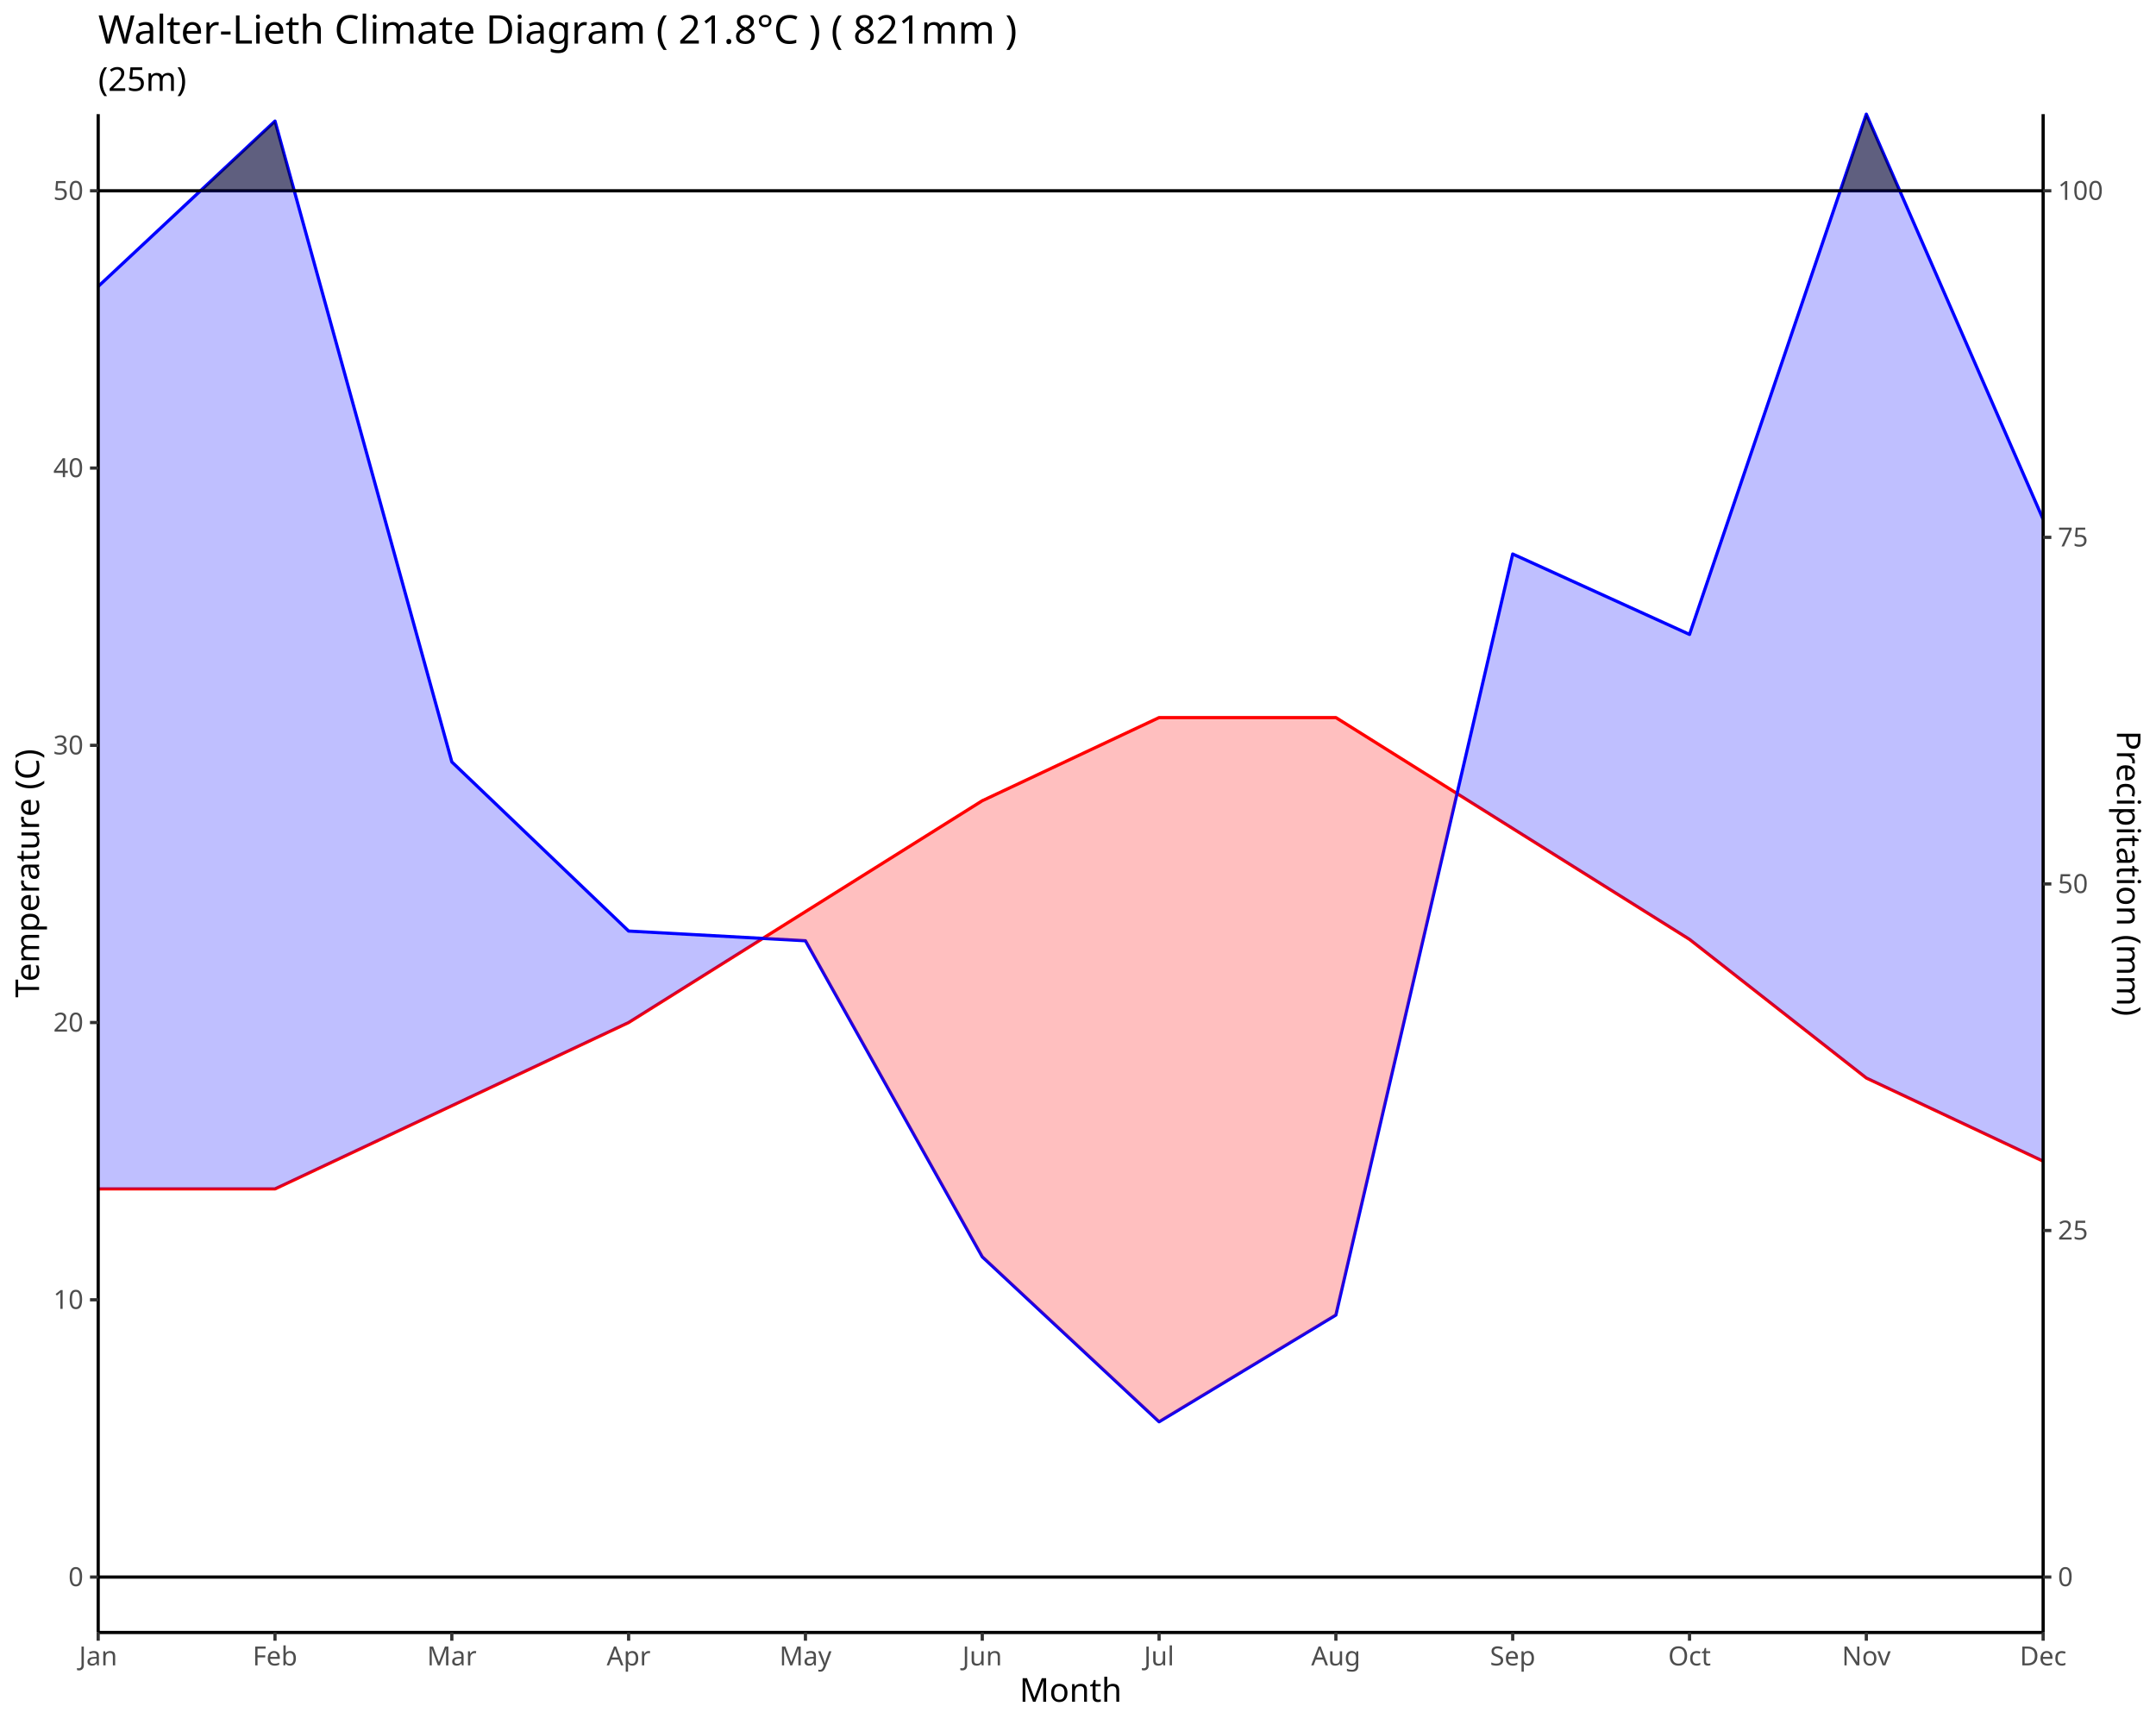
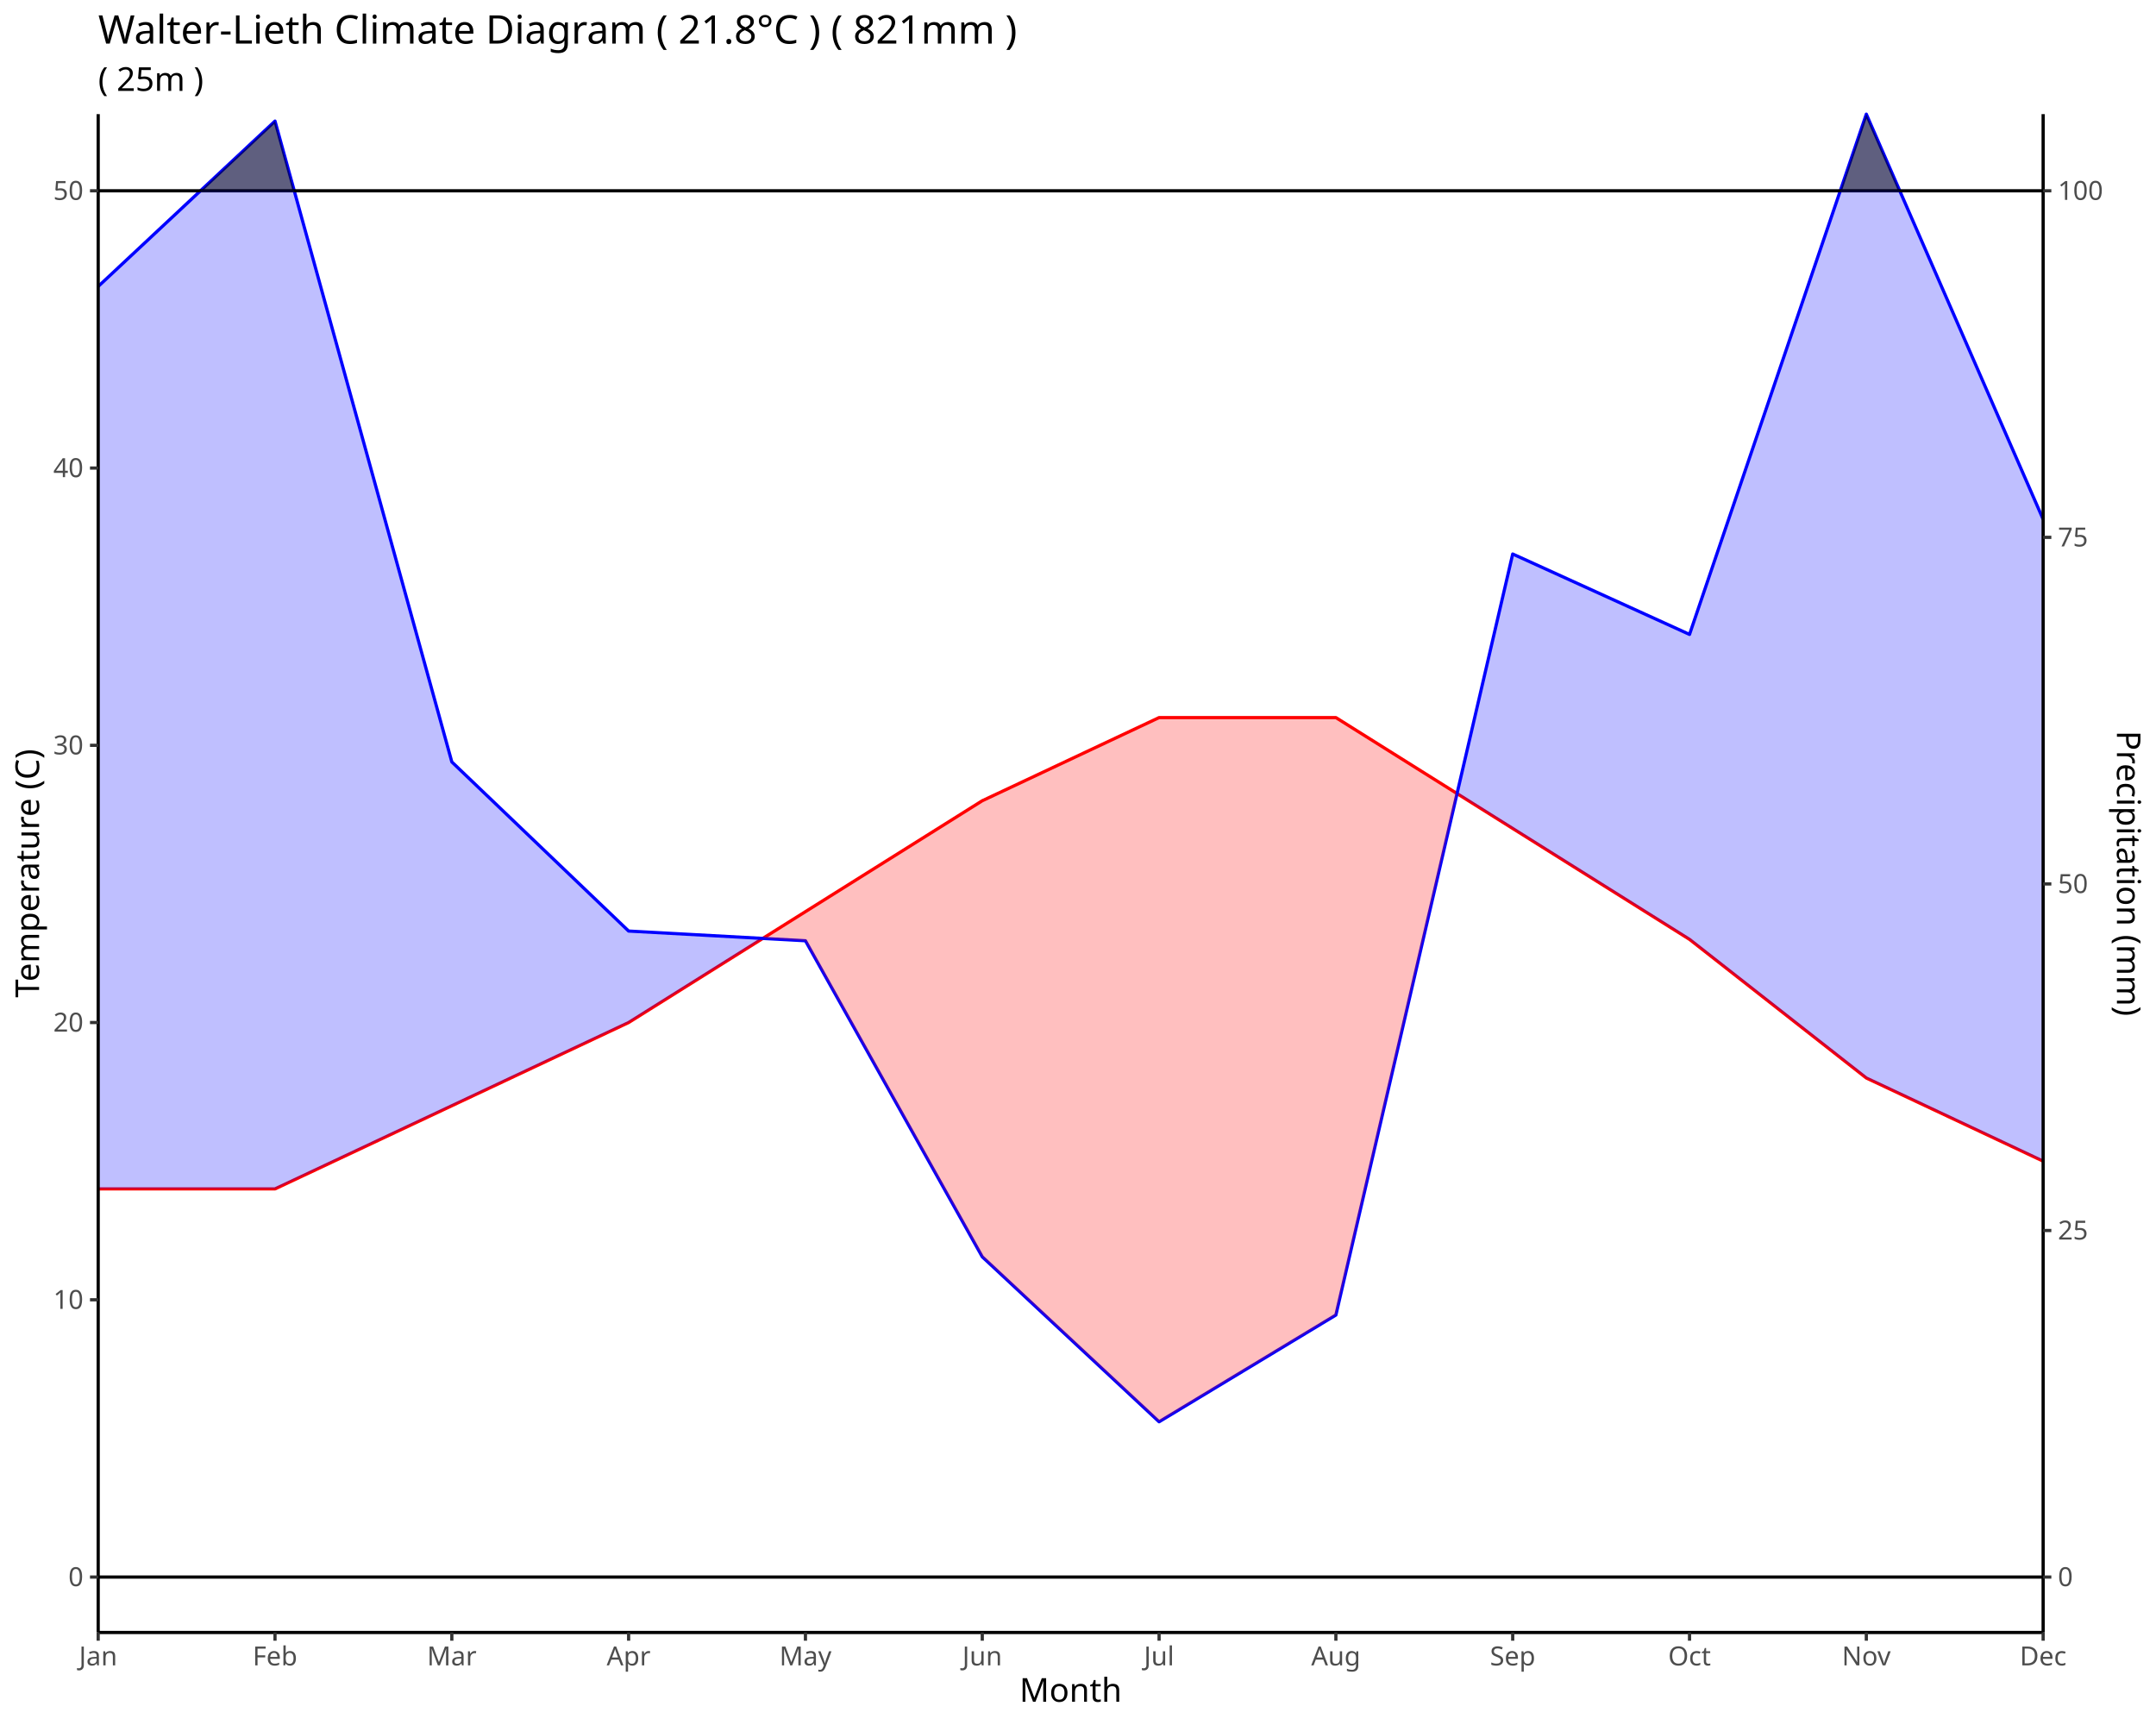
<svg xmlns="http://www.w3.org/2000/svg" class="svglite" data-engine-version="2.0" width="720.00pt" height="576.00pt" viewBox="0 0 720.00 576.00">
  <defs>
    <style type="text/css">
    .svglite line, .svglite polyline, .svglite polygon, .svglite path, .svglite rect, .svglite circle {
      fill: none;
      stroke: #000000;
      stroke-linecap: round;
      stroke-linejoin: round;
      stroke-miterlimit: 10.00;
    }
  </style>
  </defs>
  <rect width="100%" height="100%" style="stroke: none; fill: #FFFFFF;" />
  <defs>
    <clipPath id="cpMC4wMHw3MjAuMDB8MC4wMHw1NzYuMDA=">
      <rect x="0.00" y="0.00" width="720.00" height="576.00" />
    </clipPath>
  </defs>
  <g clip-path="url(#cpMC4wMHw3MjAuMDB8MC4wMHw1NzYuMDA=)">
    <rect x="0.00" y="0.00" width="720.00" height="576.00" style="stroke-width: 1.07; stroke: #FFFFFF; fill: #FFFFFF;" />
    <rect x="32.79" y="38.12" width="649.52" height="507.00" style="stroke-width: 1.07; stroke: none; fill: #FFFFFF;" />
    <polyline points="32.79,396.99 91.84,396.99 150.89,369.22 209.93,341.44 254.73,313.35 254.73,313.35 268.98,304.41 328.03,267.38 387.08,239.61 446.12,239.61 486.58,264.98 486.58,264.98 505.17,276.64 564.22,313.67 623.26,359.96 682.31,387.73 " style="stroke-width: 1.07; stroke: #FF0000; stroke-linecap: butt;" />
    <polyline points="32.79,95.65 91.84,40.43 150.89,254.42 209.93,310.89 254.73,313.35 254.73,313.35 268.98,314.13 328.03,419.67 387.08,474.75 446.12,439.11 486.58,264.98 486.58,264.98 505.17,184.99 564.22,211.84 623.26,38.12 682.31,173.42 " style="stroke-width: 1.07; stroke: #0000FF; stroke-linecap: butt;" />
    <line x1="32.79" y1="63.71" x2="682.31" y2="63.71" style="stroke-width: 1.07; stroke-linecap: butt;" />
    <line x1="32.79" y1="526.60" x2="682.31" y2="526.60" style="stroke-width: 1.07; stroke-linecap: butt;" />
    <polygon points="32.79,95.65 91.84,40.43 150.89,254.42 209.93,310.89 254.73,313.35 486.58,264.98 505.17,184.99 564.22,211.84 623.26,38.12 682.31,173.42 682.31,387.73 623.26,359.96 564.22,313.67 505.17,276.64 486.58,264.98 254.73,313.35 209.93,341.44 150.89,369.22 91.84,396.99 32.79,396.99 " style="stroke-width: 0.00; stroke: none; stroke-linecap: butt; fill: #0000FF; fill-opacity: 0.25;" />
    <polyline points="32.79,95.65 91.84,40.43 150.89,254.42 209.93,310.89 254.73,313.35 486.58,264.98 505.17,184.99 564.22,211.84 623.26,38.12 682.31,173.42 " style="stroke-width: 1.07; stroke: none; stroke-linecap: butt;" />
    <polyline points="682.31,387.73 623.26,359.96 564.22,313.67 505.17,276.64 486.58,264.98 254.73,313.35 209.93,341.44 150.89,369.22 91.84,396.99 32.79,396.99 " style="stroke-width: 1.07; stroke: none; stroke-linecap: butt;" />
    <polygon points="254.73,313.35 268.98,304.41 328.03,267.38 387.08,239.61 446.12,239.61 486.58,264.98 486.58,264.98 446.12,439.11 387.08,474.75 328.03,419.67 268.98,314.13 254.73,313.35 " style="stroke-width: 0.00; stroke: none; stroke-linecap: butt; fill: #FF0000; fill-opacity: 0.25;" />
    <polyline points="254.73,313.35 268.98,304.41 328.03,267.38 387.08,239.61 446.12,239.61 486.58,264.98 " style="stroke-width: 1.07; stroke: none; stroke-linecap: butt;" />
    <polyline points="486.58,264.98 446.12,439.11 387.08,474.75 328.03,419.67 268.98,314.13 254.73,313.35 " style="stroke-width: 1.07; stroke: none; stroke-linecap: butt;" />
    <polygon points="66.94,63.71 91.84,40.43 98.27,63.71 614.56,63.71 623.26,38.12 634.44,63.71 634.44,63.71 623.26,63.71 614.56,63.71 98.27,63.71 91.84,63.71 66.94,63.71 " style="stroke-width: 0.00; stroke: none; stroke-linecap: butt; fill: #000000; fill-opacity: 0.50;" />
    <polyline points="66.94,63.71 91.84,40.43 98.27,63.71 614.56,63.71 623.26,38.12 634.44,63.71 " style="stroke-width: 1.07; stroke: none; stroke-linecap: butt;" />
    <polyline points="634.44,63.71 623.26,63.71 614.56,63.71 98.27,63.71 91.84,63.71 66.94,63.71 " style="stroke-width: 1.07; stroke: none; stroke-linecap: butt;" />
    <polyline points="32.79,545.11 32.79,38.12 " style="stroke-width: 1.07; stroke-linecap: butt;" />
    <text x="27.86" y="529.63" text-anchor="end" style="font-size: 8.80px; fill: #4D4D4D; font-family: sans;" textLength="4.89px" lengthAdjust="spacingAndGlyphs">0</text>
    <text x="27.86" y="437.05" text-anchor="end" style="font-size: 8.80px; fill: #4D4D4D; font-family: sans;" textLength="9.79px" lengthAdjust="spacingAndGlyphs">10</text>
    <text x="27.86" y="344.47" text-anchor="end" style="font-size: 8.80px; fill: #4D4D4D; font-family: sans;" textLength="9.79px" lengthAdjust="spacingAndGlyphs">20</text>
    <text x="27.86" y="251.90" text-anchor="end" style="font-size: 8.80px; fill: #4D4D4D; font-family: sans;" textLength="9.79px" lengthAdjust="spacingAndGlyphs">30</text>
    <text x="27.86" y="159.32" text-anchor="end" style="font-size: 8.80px; fill: #4D4D4D; font-family: sans;" textLength="9.79px" lengthAdjust="spacingAndGlyphs">40</text>
    <text x="27.86" y="66.74" text-anchor="end" style="font-size: 8.80px; fill: #4D4D4D; font-family: sans;" textLength="9.79px" lengthAdjust="spacingAndGlyphs">50</text>
    <polyline points="30.05,526.60 32.79,526.60 " style="stroke-width: 1.07; stroke: #333333; stroke-linecap: butt;" />
    <polyline points="30.05,434.02 32.79,434.02 " style="stroke-width: 1.07; stroke: #333333; stroke-linecap: butt;" />
    <polyline points="30.05,341.44 32.79,341.44 " style="stroke-width: 1.07; stroke: #333333; stroke-linecap: butt;" />
    <polyline points="30.05,248.87 32.79,248.87 " style="stroke-width: 1.07; stroke: #333333; stroke-linecap: butt;" />
    <polyline points="30.05,156.29 32.79,156.29 " style="stroke-width: 1.07; stroke: #333333; stroke-linecap: butt;" />
    <polyline points="30.05,63.71 32.79,63.71 " style="stroke-width: 1.07; stroke: #333333; stroke-linecap: butt;" />
    <polyline points="682.31,545.11 682.31,38.12 " style="stroke-width: 1.07; stroke-linecap: butt;" />
    <polyline points="685.05,526.60 682.31,526.60 " style="stroke-width: 1.07; stroke: #333333; stroke-linecap: butt;" />
    <polyline points="685.05,410.88 682.31,410.88 " style="stroke-width: 1.07; stroke: #333333; stroke-linecap: butt;" />
    <polyline points="685.05,295.16 682.31,295.16 " style="stroke-width: 1.07; stroke: #333333; stroke-linecap: butt;" />
    <polyline points="685.05,179.43 682.31,179.43 " style="stroke-width: 1.07; stroke: #333333; stroke-linecap: butt;" />
    <polyline points="685.05,63.71 682.31,63.71 " style="stroke-width: 1.07; stroke: #333333; stroke-linecap: butt;" />
    <text x="687.24" y="529.63" style="font-size: 8.80px; fill: #4D4D4D; font-family: sans;" textLength="4.89px" lengthAdjust="spacingAndGlyphs">0</text>
    <text x="687.24" y="413.90" style="font-size: 8.80px; fill: #4D4D4D; font-family: sans;" textLength="9.79px" lengthAdjust="spacingAndGlyphs">25</text>
    <text x="687.24" y="298.18" style="font-size: 8.80px; fill: #4D4D4D; font-family: sans;" textLength="9.79px" lengthAdjust="spacingAndGlyphs">50</text>
    <text x="687.24" y="182.46" style="font-size: 8.80px; fill: #4D4D4D; font-family: sans;" textLength="9.79px" lengthAdjust="spacingAndGlyphs">75</text>
    <text x="687.24" y="66.74" style="font-size: 8.80px; fill: #4D4D4D; font-family: sans;" textLength="14.68px" lengthAdjust="spacingAndGlyphs">100</text>
    <polyline points="32.79,545.11 682.31,545.11 " style="stroke-width: 1.07; stroke-linecap: butt;" />
    <polyline points="32.79,547.85 32.79,545.11 " style="stroke-width: 1.07; stroke: #333333; stroke-linecap: butt;" />
    <polyline points="91.84,547.85 91.84,545.11 " style="stroke-width: 1.07; stroke: #333333; stroke-linecap: butt;" />
    <polyline points="150.89,547.85 150.89,545.11 " style="stroke-width: 1.07; stroke: #333333; stroke-linecap: butt;" />
    <polyline points="209.93,547.85 209.93,545.11 " style="stroke-width: 1.07; stroke: #333333; stroke-linecap: butt;" />
    <polyline points="268.98,547.85 268.98,545.11 " style="stroke-width: 1.07; stroke: #333333; stroke-linecap: butt;" />
    <polyline points="328.03,547.85 328.03,545.11 " style="stroke-width: 1.07; stroke: #333333; stroke-linecap: butt;" />
    <polyline points="387.08,547.85 387.08,545.11 " style="stroke-width: 1.07; stroke: #333333; stroke-linecap: butt;" />
    <polyline points="446.12,547.85 446.12,545.11 " style="stroke-width: 1.07; stroke: #333333; stroke-linecap: butt;" />
    <polyline points="505.17,547.85 505.17,545.11 " style="stroke-width: 1.07; stroke: #333333; stroke-linecap: butt;" />
    <polyline points="564.22,547.85 564.22,545.11 " style="stroke-width: 1.07; stroke: #333333; stroke-linecap: butt;" />
    <polyline points="623.26,547.85 623.26,545.11 " style="stroke-width: 1.07; stroke: #333333; stroke-linecap: butt;" />
    <polyline points="682.31,547.85 682.31,545.11 " style="stroke-width: 1.07; stroke: #333333; stroke-linecap: butt;" />
    <text x="32.79" y="556.10" text-anchor="middle" style="font-size: 8.80px; fill: #4D4D4D; font-family: sans;" textLength="14.19px" lengthAdjust="spacingAndGlyphs">Jan</text>
    <text x="91.84" y="556.10" text-anchor="middle" style="font-size: 8.80px; fill: #4D4D4D; font-family: sans;" textLength="15.16px" lengthAdjust="spacingAndGlyphs">Feb</text>
    <text x="150.89" y="556.10" text-anchor="middle" style="font-size: 8.80px; fill: #4D4D4D; font-family: sans;" textLength="15.16px" lengthAdjust="spacingAndGlyphs">Mar</text>
    <text x="209.93" y="556.10" text-anchor="middle" style="font-size: 8.80px; fill: #4D4D4D; font-family: sans;" textLength="13.70px" lengthAdjust="spacingAndGlyphs">Apr</text>
    <text x="268.98" y="556.10" text-anchor="middle" style="font-size: 8.80px; fill: #4D4D4D; font-family: sans;" textLength="16.63px" lengthAdjust="spacingAndGlyphs">May</text>
    <text x="328.03" y="556.10" text-anchor="middle" style="font-size: 8.80px; fill: #4D4D4D; font-family: sans;" textLength="14.19px" lengthAdjust="spacingAndGlyphs">Jun</text>
    <text x="387.08" y="556.10" text-anchor="middle" style="font-size: 8.80px; fill: #4D4D4D; font-family: sans;" textLength="11.25px" lengthAdjust="spacingAndGlyphs">Jul</text>
    <text x="446.12" y="556.10" text-anchor="middle" style="font-size: 8.80px; fill: #4D4D4D; font-family: sans;" textLength="15.66px" lengthAdjust="spacingAndGlyphs">Aug</text>
    <text x="505.17" y="556.10" text-anchor="middle" style="font-size: 8.80px; fill: #4D4D4D; font-family: sans;" textLength="15.66px" lengthAdjust="spacingAndGlyphs">Sep</text>
    <text x="564.22" y="556.10" text-anchor="middle" style="font-size: 8.80px; fill: #4D4D4D; font-family: sans;" textLength="13.70px" lengthAdjust="spacingAndGlyphs">Oct</text>
    <text x="623.26" y="556.10" text-anchor="middle" style="font-size: 8.80px; fill: #4D4D4D; font-family: sans;" textLength="15.66px" lengthAdjust="spacingAndGlyphs">Nov</text>
    <text x="682.31" y="556.10" text-anchor="middle" style="font-size: 8.80px; fill: #4D4D4D; font-family: sans;" textLength="15.66px" lengthAdjust="spacingAndGlyphs">Dec</text>
    <text x="357.55" y="568.24" text-anchor="middle" style="font-size: 11.00px; font-family: sans;" textLength="30.58px" lengthAdjust="spacingAndGlyphs">Month</text>
    <text transform="translate(13.05,291.61) rotate(-90)" text-anchor="middle" style="font-size: 11.00px; font-family: sans;" textLength="81.31px" lengthAdjust="spacingAndGlyphs">Temperature (C)</text>
    <text transform="translate(706.95,291.61) rotate(90)" text-anchor="middle" style="font-size: 11.00px; font-family: sans;" textLength="89.25px" lengthAdjust="spacingAndGlyphs">Precipitation (mm)</text>
-     <text x="32.79" y="30.35" style="font-size: 11.00px; font-family: sans;" textLength="28.73px" lengthAdjust="spacingAndGlyphs">(25m)</text>
+     <text x="32.79" y="30.35" style="font-size: 11.00px; font-family: sans;" textLength="34.84px" lengthAdjust="spacingAndGlyphs">( 25m )</text>
    <text x="32.79" y="14.56" style="font-size: 13.20px; font-family: sans;" textLength="352.25px" lengthAdjust="spacingAndGlyphs">Walter-Lieth Climate Diagram           ( 21.8°C )      ( 821mm )</text>
  </g>
</svg>
